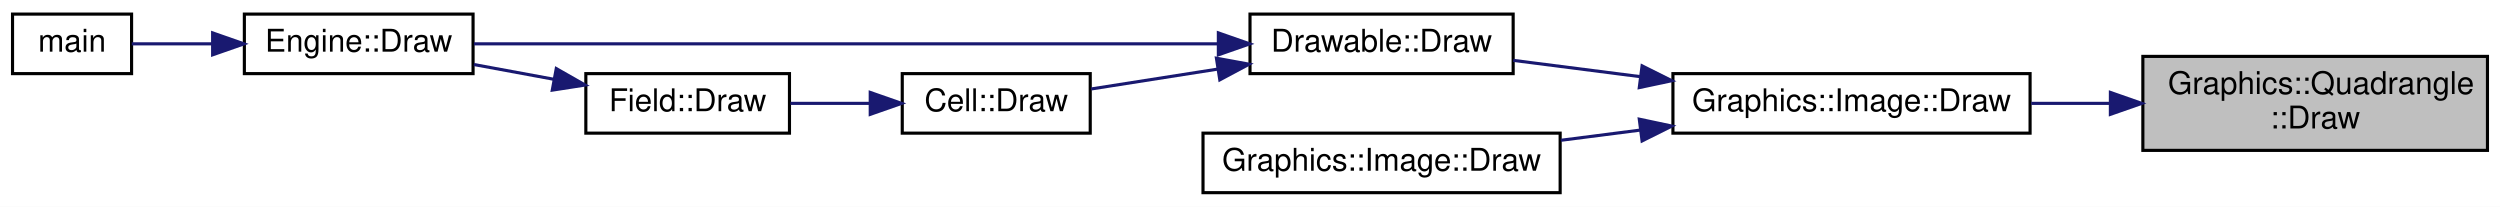
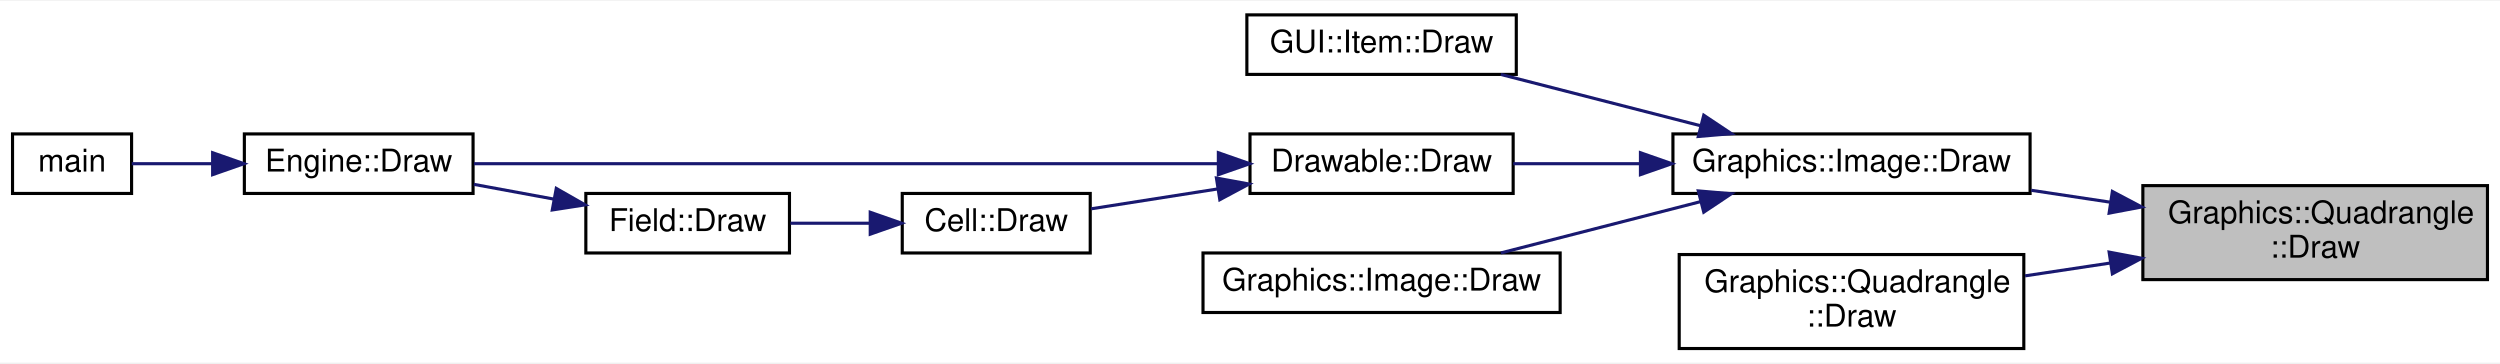
- <svg xmlns="http://www.w3.org/2000/svg" xmlns:xlink="http://www.w3.org/1999/xlink" width="798pt" height="66pt" viewBox="0.00 0.00 798.00 66.00">
-   <g id="graph0" class="graph" transform="scale(1 1) rotate(0) translate(4 62)">
-     <polygon fill="white" stroke="transparent" points="-4,4 -4,-62 794,-62 794,4 -4,4" />
+ <svg xmlns="http://www.w3.org/2000/svg" xmlns:xlink="http://www.w3.org/1999/xlink" width="798pt" height="116pt" viewBox="0.00 0.00 798.00 115.50">
+   <g id="graph0" class="graph" transform="scale(1 1) rotate(0) translate(4 111.5)">
+     <polygon fill="white" stroke="transparent" points="-4,4 -4,-111.5 794,-111.5 794,4 -4,4" />
    <g id="node1" class="node">
      <g id="a_node1">
        <a xlink:title=" ">
-           <polygon fill="#bfbfbf" stroke="black" points="680,-14 680,-44 790,-44 790,-14 680,-14" />
-           <text text-anchor="start" x="688" y="-32" font-family="Helvetica,sans-Serif" font-size="10.00">Graphics::Quadrangle</text>
-           <text text-anchor="middle" x="735" y="-21" font-family="Helvetica,sans-Serif" font-size="10.00">::Draw</text>
+           <polygon fill="#bfbfbf" stroke="black" points="680,-22.5 680,-52.5 790,-52.5 790,-22.5 680,-22.5" />
+           <text text-anchor="start" x="688" y="-40.5" font-family="Helvetica,sans-Serif" font-size="10.00">Graphics::Quadrangle</text>
+           <text text-anchor="middle" x="735" y="-29.5" font-family="Helvetica,sans-Serif" font-size="10.00">::Draw</text>
        </a>
      </g>
    </g>
    <g id="node2" class="node">
      <g id="a_node2">
        <a xlink:href="class_graphics_1_1_image.html#af48c0e309532eb1ff36e8fdaee244da1" target="_top" xlink:title=" ">
-           <polygon fill="white" stroke="black" points="530,-19.5 530,-38.5 644,-38.5 644,-19.5 530,-19.5" />
-           <text text-anchor="middle" x="587" y="-26.5" font-family="Helvetica,sans-Serif" font-size="10.00">Graphics::Image::Draw</text>
+           <polygon fill="white" stroke="black" points="530,-50 530,-69 644,-69 644,-50 530,-50" />
+           <text text-anchor="middle" x="587" y="-57" font-family="Helvetica,sans-Serif" font-size="10.00">Graphics::Image::Draw</text>
        </a>
      </g>
    </g>
    <g id="edge1" class="edge">
-       <path fill="none" stroke="midnightblue" d="M669.52,-29C661.13,-29 652.6,-29 644.36,-29" />
-       <polygon fill="midnightblue" stroke="midnightblue" points="669.64,-32.5 679.63,-29 669.63,-25.5 669.64,-32.5" />
+       <path fill="none" stroke="midnightblue" d="M669.52,-47.22C661.13,-48.48 652.6,-49.77 644.36,-51.01" />
+       <polygon fill="midnightblue" stroke="midnightblue" points="670.27,-50.64 679.63,-45.69 669.23,-43.72 670.27,-50.64" />
+     </g>
+     <g id="node10" class="node">
+       <g id="a_node10">
+         <a xlink:href="class_graphics_1_1_quadrangle.html#aaa7571e889354bb4b4326d8b497d1055" target="_top" xlink:title=" ">
+           <polygon fill="white" stroke="black" points="532,-0.5 532,-30.5 642,-30.5 642,-0.5 532,-0.5" />
+           <text text-anchor="start" x="540" y="-18.5" font-family="Helvetica,sans-Serif" font-size="10.00">Graphics::Quadrangle</text>
+           <text text-anchor="middle" x="587" y="-7.5" font-family="Helvetica,sans-Serif" font-size="10.00">::Draw</text>
+         </a>
+       </g>
+     </g>
+     <g id="edge10" class="edge">
+       <path fill="none" stroke="midnightblue" d="M669.52,-27.78C660.47,-26.42 651.25,-25.03 642.41,-23.7" />
+       <polygon fill="midnightblue" stroke="midnightblue" points="669.23,-31.28 679.63,-29.31 670.27,-24.36 669.23,-31.28" />
    </g>
    <g id="node3" class="node">
      <g id="a_node3">
-         <a xlink:href="class_drawable.html#ac46f25a963a3fe3e9176461d61d213c7" target="_top" xlink:title=" ">
-           <polygon fill="white" stroke="black" points="395,-38.5 395,-57.5 479,-57.5 479,-38.5 395,-38.5" />
-           <text text-anchor="middle" x="437" y="-45.5" font-family="Helvetica,sans-Serif" font-size="10.00">Drawable::Draw</text>
+         <a xlink:href="class_g_u_i_1_1_item.html#ab089785456c77b4ff16f15dc7b6bd8fa" target="_top" xlink:title=" ">
+           <polygon fill="white" stroke="black" points="394,-88 394,-107 480,-107 480,-88 394,-88" />
+           <text text-anchor="middle" x="437" y="-95" font-family="Helvetica,sans-Serif" font-size="10.00">GUI::Item::Draw</text>
        </a>
      </g>
    </g>
    <g id="edge2" class="edge">
-       <path fill="none" stroke="midnightblue" d="M519.65,-37.52C505.81,-39.29 491.62,-41.12 479.03,-42.73" />
-       <polygon fill="midnightblue" stroke="midnightblue" points="520.15,-40.98 529.63,-36.24 519.26,-34.04 520.15,-40.98" />
-     </g>
-     <g id="node8" class="node">
-       <g id="a_node8">
-         <a xlink:href="class_graphics_1_1_image.html#a90e9a33ef5f89fa71e830d967122b9e3" target="_top" xlink:title=" ">
-           <polygon fill="white" stroke="black" points="380,-0.5 380,-19.5 494,-19.5 494,-0.5 380,-0.5" />
-           <text text-anchor="middle" x="437" y="-7.5" font-family="Helvetica,sans-Serif" font-size="10.00">Graphics::Image::Draw</text>
-         </a>
-       </g>
-     </g>
-     <g id="edge8" class="edge">
-       <path fill="none" stroke="midnightblue" d="M519.44,-20.46C511.02,-19.37 502.46,-18.28 494.22,-17.22" />
-       <polygon fill="midnightblue" stroke="midnightblue" points="519.26,-23.96 529.63,-21.76 520.15,-17.02 519.26,-23.96" />
+       <path fill="none" stroke="midnightblue" d="M538.83,-71.61C518.21,-76.9 494.39,-83.02 475.08,-87.98" />
+       <polygon fill="midnightblue" stroke="midnightblue" points="539.84,-74.97 548.65,-69.09 538.1,-68.19 539.84,-74.97" />
    </g>
    <g id="node4" class="node">
      <g id="a_node4">
-         <a xlink:href="class_engine.html#a39f23d7f0ad86322bfdb73d4e6763005" target="_top" xlink:title=" ">
-           <polygon fill="white" stroke="black" points="74,-38.5 74,-57.5 147,-57.5 147,-38.5 74,-38.5" />
-           <text text-anchor="middle" x="110.5" y="-45.5" font-family="Helvetica,sans-Serif" font-size="10.00">Engine::Draw</text>
+         <a xlink:href="class_drawable.html#ac46f25a963a3fe3e9176461d61d213c7" target="_top" xlink:title=" ">
+           <polygon fill="white" stroke="black" points="395,-50 395,-69 479,-69 479,-50 395,-50" />
+           <text text-anchor="middle" x="437" y="-57" font-family="Helvetica,sans-Serif" font-size="10.00">Drawable::Draw</text>
        </a>
      </g>
    </g>
    <g id="edge3" class="edge">
-       <path fill="none" stroke="midnightblue" d="M384.69,-48C318.47,-48 204.91,-48 147.29,-48" />
-       <polygon fill="midnightblue" stroke="midnightblue" points="384.9,-51.5 394.9,-48 384.9,-44.5 384.9,-51.5" />
+       <path fill="none" stroke="midnightblue" d="M519.24,-59.5C505.54,-59.5 491.5,-59.5 479.03,-59.5" />
+       <polygon fill="midnightblue" stroke="midnightblue" points="519.63,-63 529.63,-59.5 519.63,-56 519.63,-63" />
+     </g>
+     <g id="node9" class="node">
+       <g id="a_node9">
+         <a xlink:href="class_graphics_1_1_image.html#a90e9a33ef5f89fa71e830d967122b9e3" target="_top" xlink:title=" ">
+           <polygon fill="white" stroke="black" points="380,-12 380,-31 494,-31 494,-12 380,-12" />
+           <text text-anchor="middle" x="437" y="-19" font-family="Helvetica,sans-Serif" font-size="10.00">Graphics::Image::Draw</text>
+         </a>
+       </g>
+     </g>
+     <g id="edge9" class="edge">
+       <path fill="none" stroke="midnightblue" d="M538.83,-47.39C518.21,-42.1 494.39,-35.98 475.08,-31.02" />
+       <polygon fill="midnightblue" stroke="midnightblue" points="538.1,-50.81 548.65,-49.91 539.84,-44.03 538.1,-50.81" />
+     </g>
+     <g id="node5" class="node">
+       <g id="a_node5">
+         <a xlink:href="class_engine.html#a39f23d7f0ad86322bfdb73d4e6763005" target="_top" xlink:title=" ">
+           <polygon fill="white" stroke="black" points="74,-50 74,-69 147,-69 147,-50 74,-50" />
+           <text text-anchor="middle" x="110.5" y="-57" font-family="Helvetica,sans-Serif" font-size="10.00">Engine::Draw</text>
+         </a>
+       </g>
+     </g>
+     <g id="edge4" class="edge">
+       <path fill="none" stroke="midnightblue" d="M384.69,-59.5C318.47,-59.5 204.91,-59.5 147.29,-59.5" />
+       <polygon fill="midnightblue" stroke="midnightblue" points="384.9,-63 394.9,-59.5 384.9,-56 384.9,-63" />
+     </g>
+     <g id="node7" class="node">
+       <g id="a_node7">
+         <a xlink:href="class_cell.html#ac88160c4177e146f8dd7482c4eaee4f0" target="_top" xlink:title=" ">
+           <polygon fill="white" stroke="black" points="284,-31 284,-50 344,-50 344,-31 284,-31" />
+           <text text-anchor="middle" x="314" y="-38" font-family="Helvetica,sans-Serif" font-size="10.00">Cell::Draw</text>
+         </a>
+       </g>
+     </g>
+     <g id="edge6" class="edge">
+       <path fill="none" stroke="midnightblue" d="M384.79,-51.46C370.96,-49.29 356.46,-47.01 344.29,-45.1" />
+       <polygon fill="midnightblue" stroke="midnightblue" points="384.28,-54.92 394.7,-53.01 385.36,-48.01 384.28,-54.92" />
    </g>
    <g id="node6" class="node">
      <g id="a_node6">
-         <a xlink:href="class_cell.html#ac88160c4177e146f8dd7482c4eaee4f0" target="_top" xlink:title=" ">
-           <polygon fill="white" stroke="black" points="284,-19.5 284,-38.5 344,-38.5 344,-19.5 284,-19.5" />
-           <text text-anchor="middle" x="314" y="-26.5" font-family="Helvetica,sans-Serif" font-size="10.00">Cell::Draw</text>
+         <a xlink:href="main_8cpp.html#ae66f6b31b5ad750f1fe042a706a4e3d4" target="_top" xlink:title=" ">
+           <polygon fill="white" stroke="black" points="0,-50 0,-69 38,-69 38,-50 0,-50" />
+           <text text-anchor="middle" x="19" y="-57" font-family="Helvetica,sans-Serif" font-size="10.00">main</text>
        </a>
      </g>
    </g>
    <g id="edge5" class="edge">
-       <path fill="none" stroke="midnightblue" d="M384.79,-39.96C370.96,-37.79 356.46,-35.51 344.29,-33.6" />
-       <polygon fill="midnightblue" stroke="midnightblue" points="384.28,-43.42 394.7,-41.51 385.36,-36.51 384.28,-43.42" />
+       <path fill="none" stroke="midnightblue" d="M63.66,-59.5C54.57,-59.5 45.53,-59.5 38.06,-59.5" />
+       <polygon fill="midnightblue" stroke="midnightblue" points="63.87,-63 73.87,-59.5 63.87,-56 63.87,-63" />
    </g>
-     <g id="node5" class="node">
-       <g id="a_node5">
-         <a xlink:href="main_8cpp.html#ae66f6b31b5ad750f1fe042a706a4e3d4" target="_top" xlink:title=" ">
-           <polygon fill="white" stroke="black" points="0,-38.5 0,-57.5 38,-57.5 38,-38.5 0,-38.5" />
-           <text text-anchor="middle" x="19" y="-45.5" font-family="Helvetica,sans-Serif" font-size="10.00">main</text>
+     <g id="node8" class="node">
+       <g id="a_node8">
+         <a xlink:href="class_field.html#ad13d86066be42a2e10fcb9cbcc51fb0b" target="_top" xlink:title=" ">
+           <polygon fill="white" stroke="black" points="183,-31 183,-50 248,-50 248,-31 183,-31" />
+           <text text-anchor="middle" x="215.5" y="-38" font-family="Helvetica,sans-Serif" font-size="10.00">Field::Draw</text>
        </a>
      </g>
    </g>
-     <g id="edge4" class="edge">
-       <path fill="none" stroke="midnightblue" d="M63.66,-48C54.57,-48 45.53,-48 38.06,-48" />
-       <polygon fill="midnightblue" stroke="midnightblue" points="63.87,-51.5 73.87,-48 63.87,-44.5 63.87,-51.5" />
+     <g id="edge7" class="edge">
+       <path fill="none" stroke="midnightblue" d="M273.73,-40.5C265.27,-40.5 256.44,-40.5 248.31,-40.5" />
+       <polygon fill="midnightblue" stroke="midnightblue" points="273.78,-44 283.78,-40.5 273.78,-37 273.78,-44" />
    </g>
-     <g id="node7" class="node">
-       <g id="a_node7">
-         <a xlink:href="class_field.html#ad13d86066be42a2e10fcb9cbcc51fb0b" target="_top" xlink:title=" ">
-           <polygon fill="white" stroke="black" points="183,-19.5 183,-38.5 248,-38.5 248,-19.5 183,-19.5" />
-           <text text-anchor="middle" x="215.5" y="-26.5" font-family="Helvetica,sans-Serif" font-size="10.00">Field::Draw</text>
-         </a>
-       </g>
-     </g>
-     <g id="edge6" class="edge">
-       <path fill="none" stroke="midnightblue" d="M273.73,-29C265.27,-29 256.44,-29 248.31,-29" />
-       <polygon fill="midnightblue" stroke="midnightblue" points="273.78,-32.5 283.78,-29 273.78,-25.5 273.78,-32.5" />
-     </g>
-     <g id="edge7" class="edge">
-       <path fill="none" stroke="midnightblue" d="M172.71,-36.71C164.28,-38.26 155.48,-39.89 147.27,-41.4" />
-       <polygon fill="midnightblue" stroke="midnightblue" points="173.56,-40.11 182.76,-34.86 172.29,-33.23 173.56,-40.11" />
+     <g id="edge8" class="edge">
+       <path fill="none" stroke="midnightblue" d="M172.71,-48.21C164.28,-49.76 155.48,-51.39 147.27,-52.9" />
+       <polygon fill="midnightblue" stroke="midnightblue" points="173.56,-51.61 182.76,-46.36 172.29,-44.73 173.56,-51.61" />
    </g>
  </g>
</svg>
